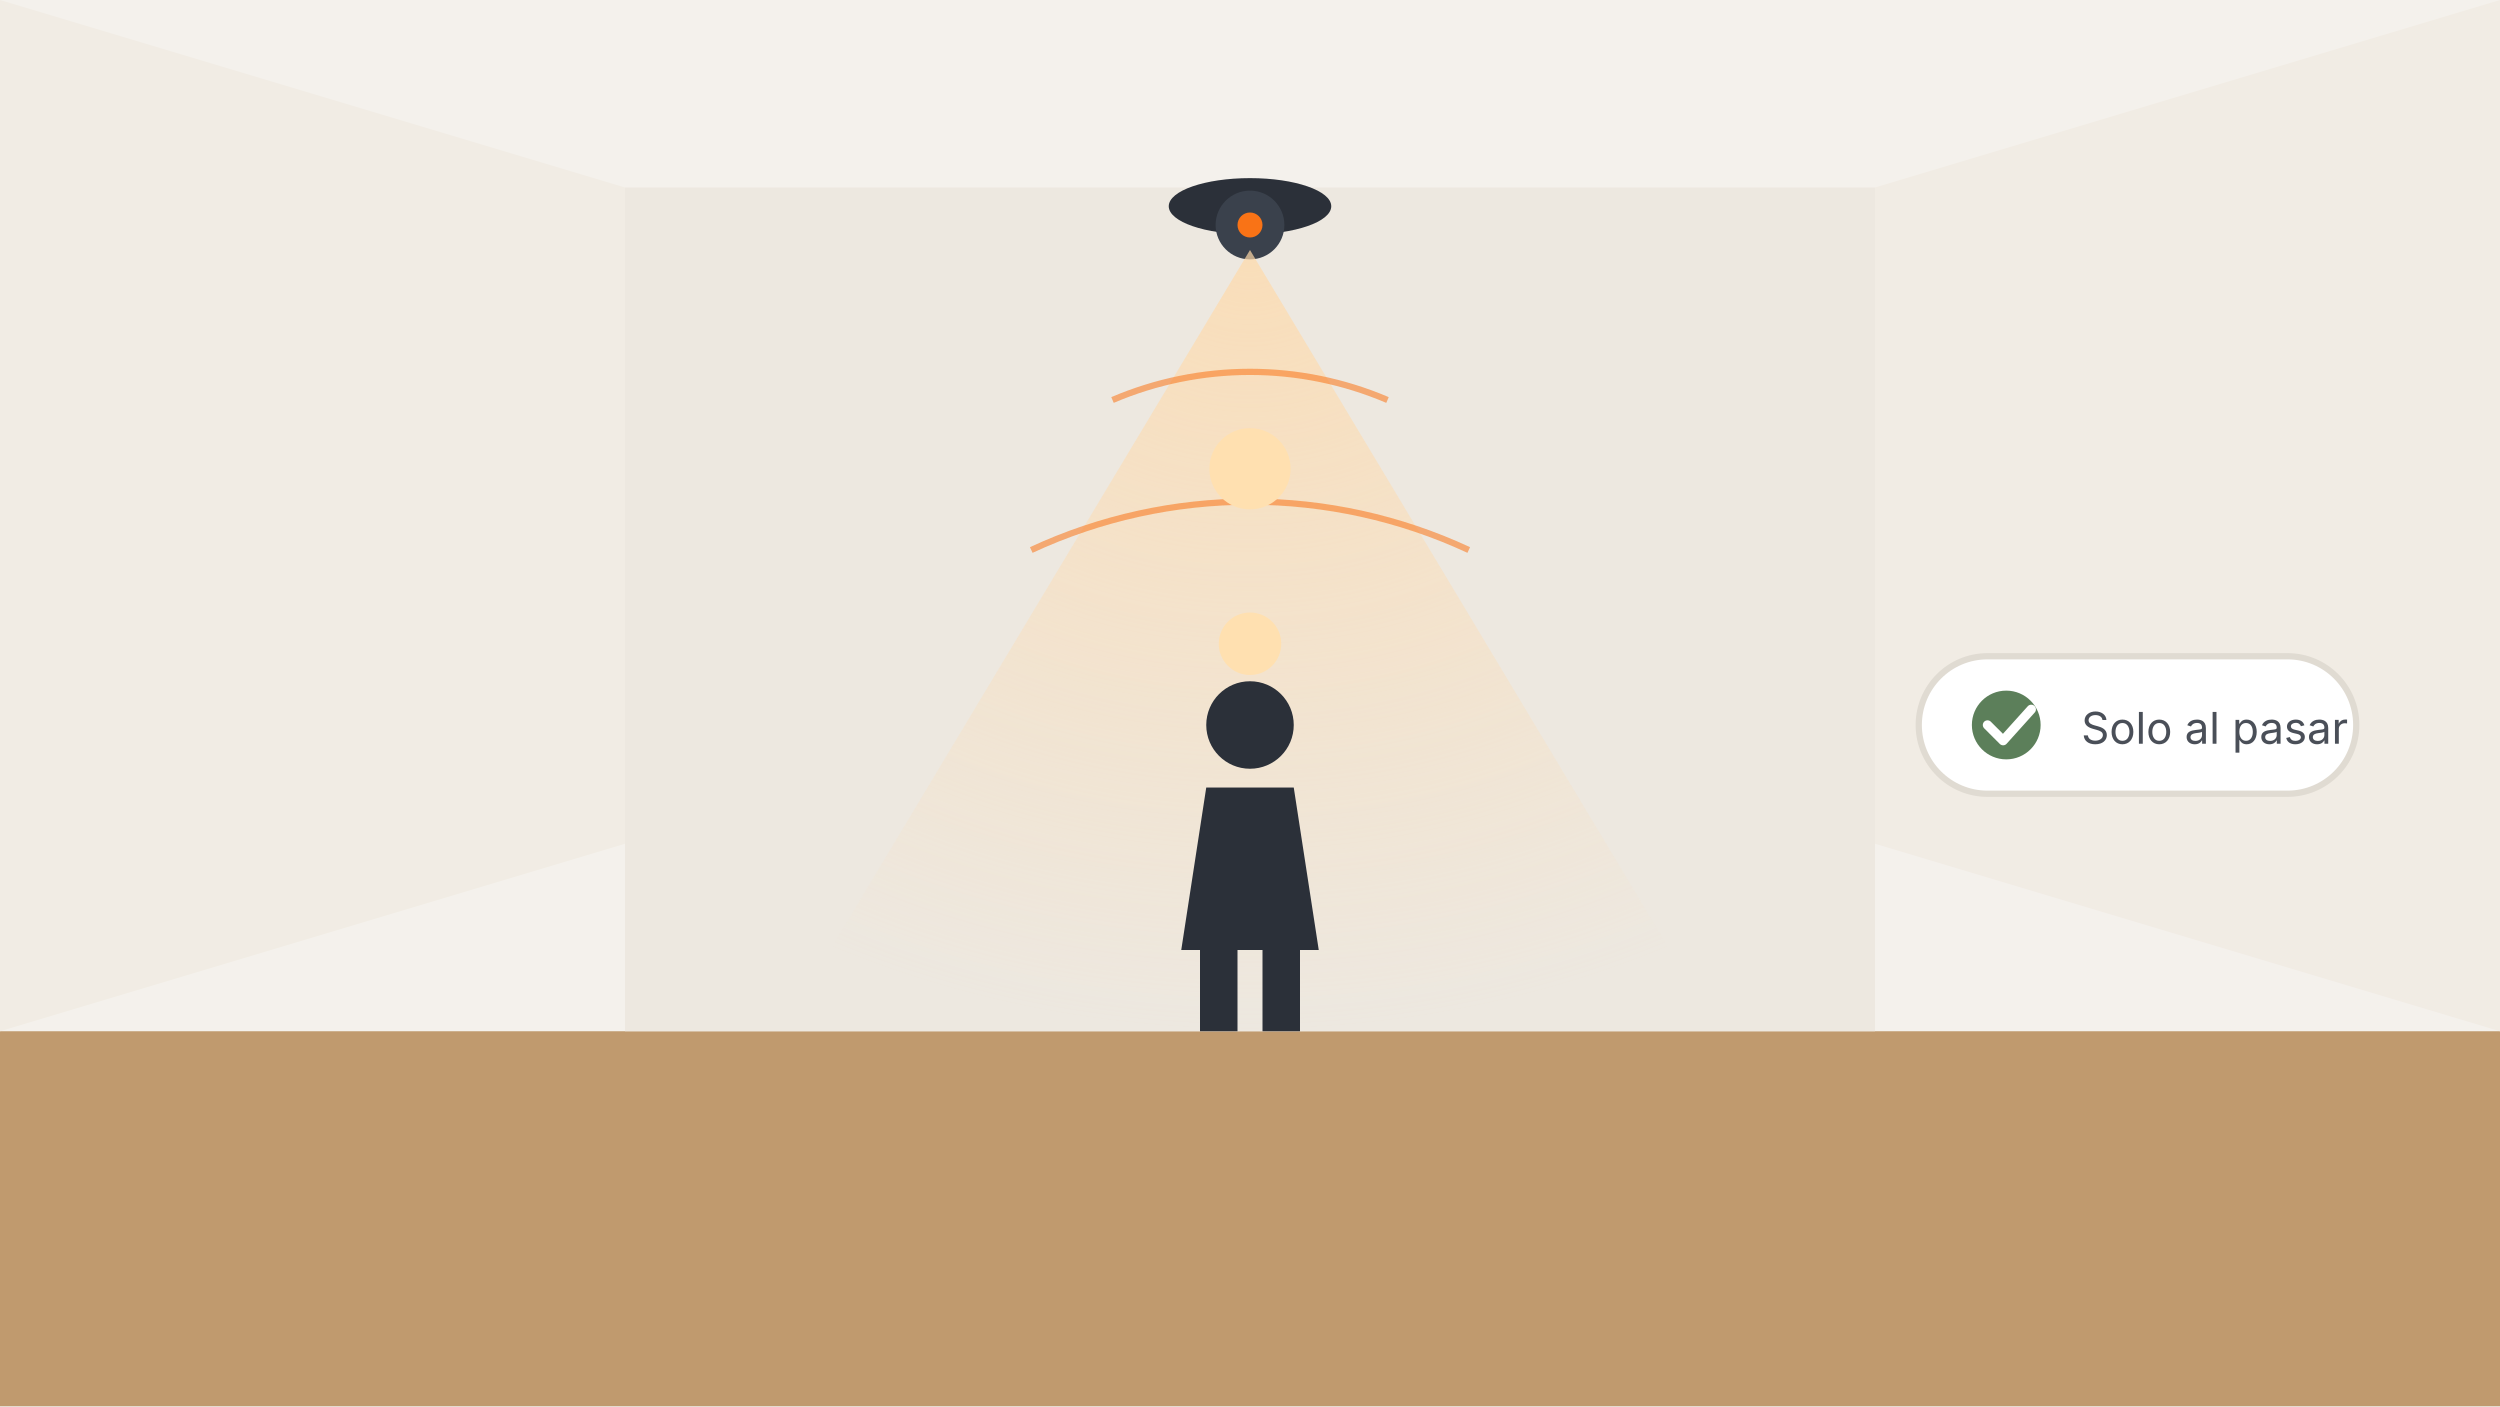
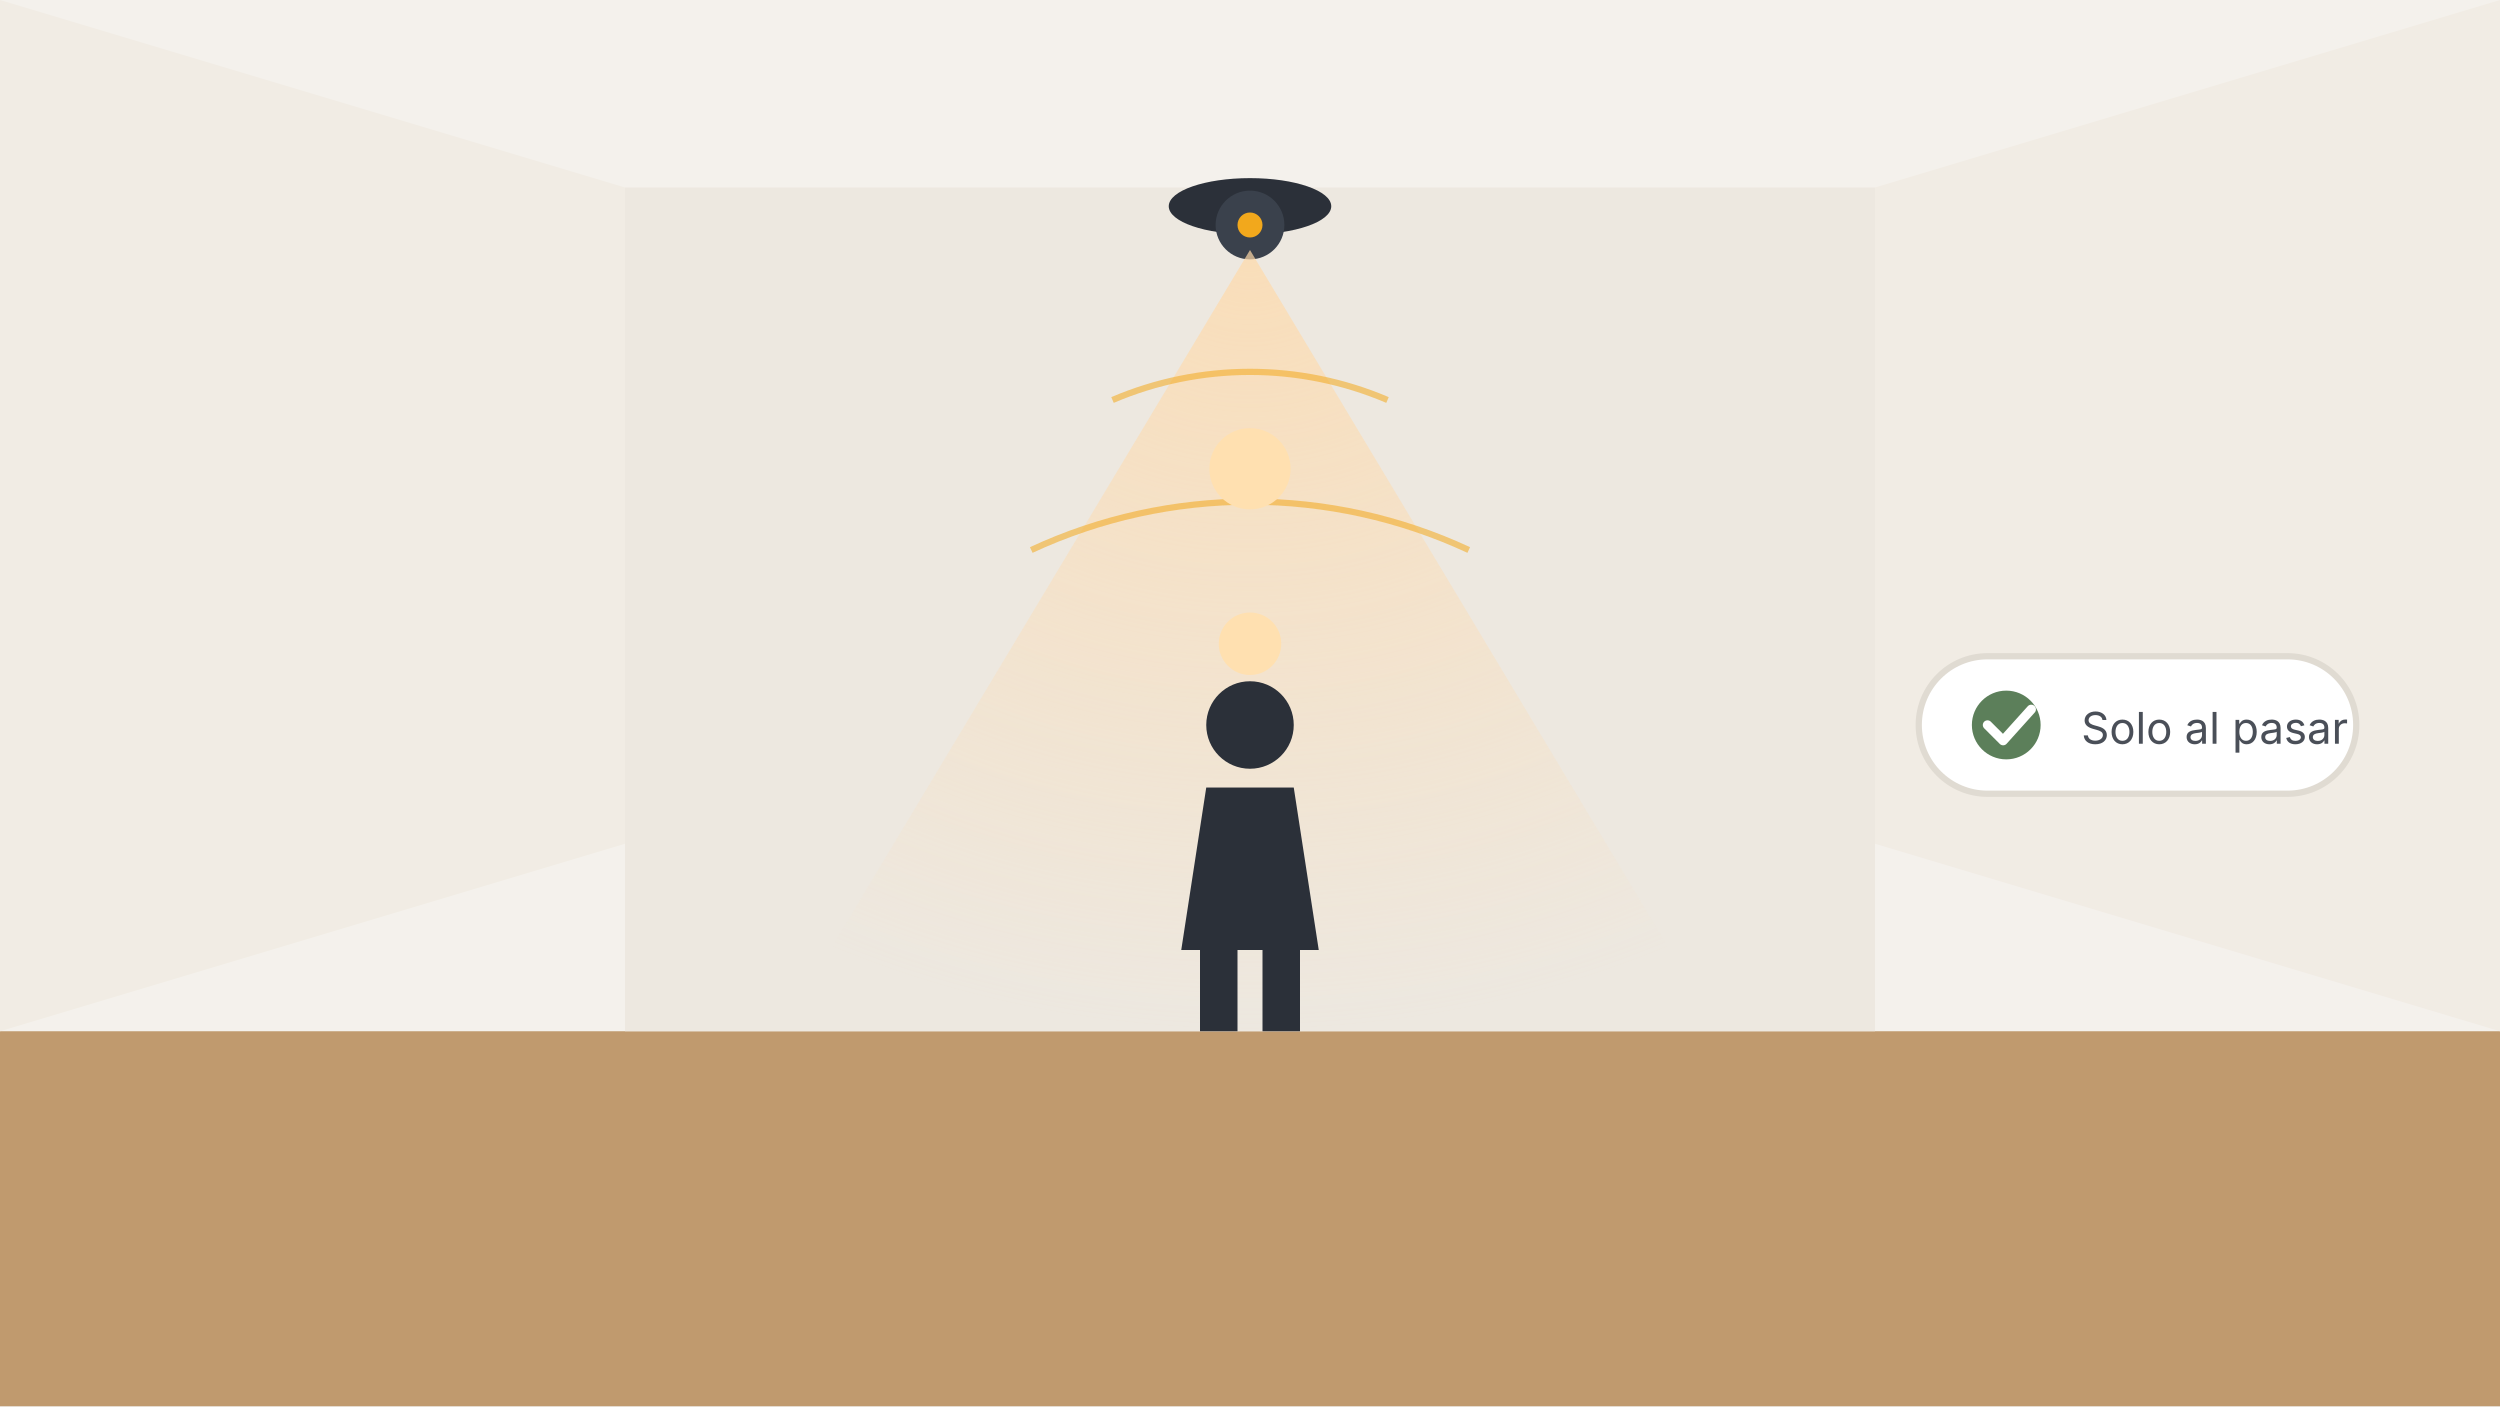
<svg xmlns="http://www.w3.org/2000/svg" viewBox="0 0 800 450" width="800" height="450" role="img" aria-label="Ilustración de un pasillo con detector de presencia que enciende la luz solo al pasar">
  <defs>
    <radialGradient id="sd-g" cx="0.5" cy="0" r="1">
      <stop offset="0" stop-color="#FFD9A8" stop-opacity=".7" />
      <stop offset="1" stop-color="#FFD9A8" stop-opacity="0" />
    </radialGradient>
  </defs>
  <rect width="800" height="450" fill="#F4F1EC" />
  <rect y="330" width="800" height="120" fill="#C09A6E" />
  <path d="M200 60h400v270H200z" fill="#EDE8E0" />
  <path d="M200 60L0 0v330l200-60zM600 60l200-60v330l-200-60z" fill="#F1ECE4" />
  <ellipse cx="400" cy="66" rx="26" ry="9" fill="#2B3039" />
  <circle cx="400" cy="72" r="11" fill="#3A414C" />
-   <circle cx="400" cy="72" r="4" fill="#F97316" />
+   <circle cx="400" cy="72" r="4" fill="#F2A81C" />
  <path d="M400 80l-150 250h300z" fill="url(#sd-g)" />
-   <g stroke="#F97316" stroke-width="2" fill="none" opacity=".55">
+   <g stroke="#F2A81C" stroke-width="2" fill="none" opacity=".55">
    <path d="M400 92a58 58 0 0 1 0 0M356 128a112 112 0 0 1 88 0M330 176a166 166 0 0 1 140 0" />
  </g>
  <circle cx="400" cy="150" r="13" fill="#FFE0B0" />
  <circle cx="400" cy="206" r="10" fill="#FFE0B0" />
  <g fill="#2B3039" transform="translate(376 218)">
    <circle cx="24" cy="14" r="14" />
    <path d="M10 34h28l8 52H2z" />
    <path d="M8 86h12v26H8zM28 86h12v26H28z" />
  </g>
  <g transform="translate(614 210)">
    <rect width="140" height="44" rx="22" fill="#FFFFFF" stroke="#E0DBD2" stroke-width="2" />
    <circle cx="28" cy="22" r="11" fill="#5C7F5A" />
    <path d="M22 22l5 5 9-10" fill="none" stroke="#fff" stroke-width="3" stroke-linecap="round" stroke-linejoin="round" />
    <text x="52" y="28" font-family="Inter, sans-serif" font-size="14" fill="#4A4F58">Solo al pasar</text>
  </g>
</svg>
